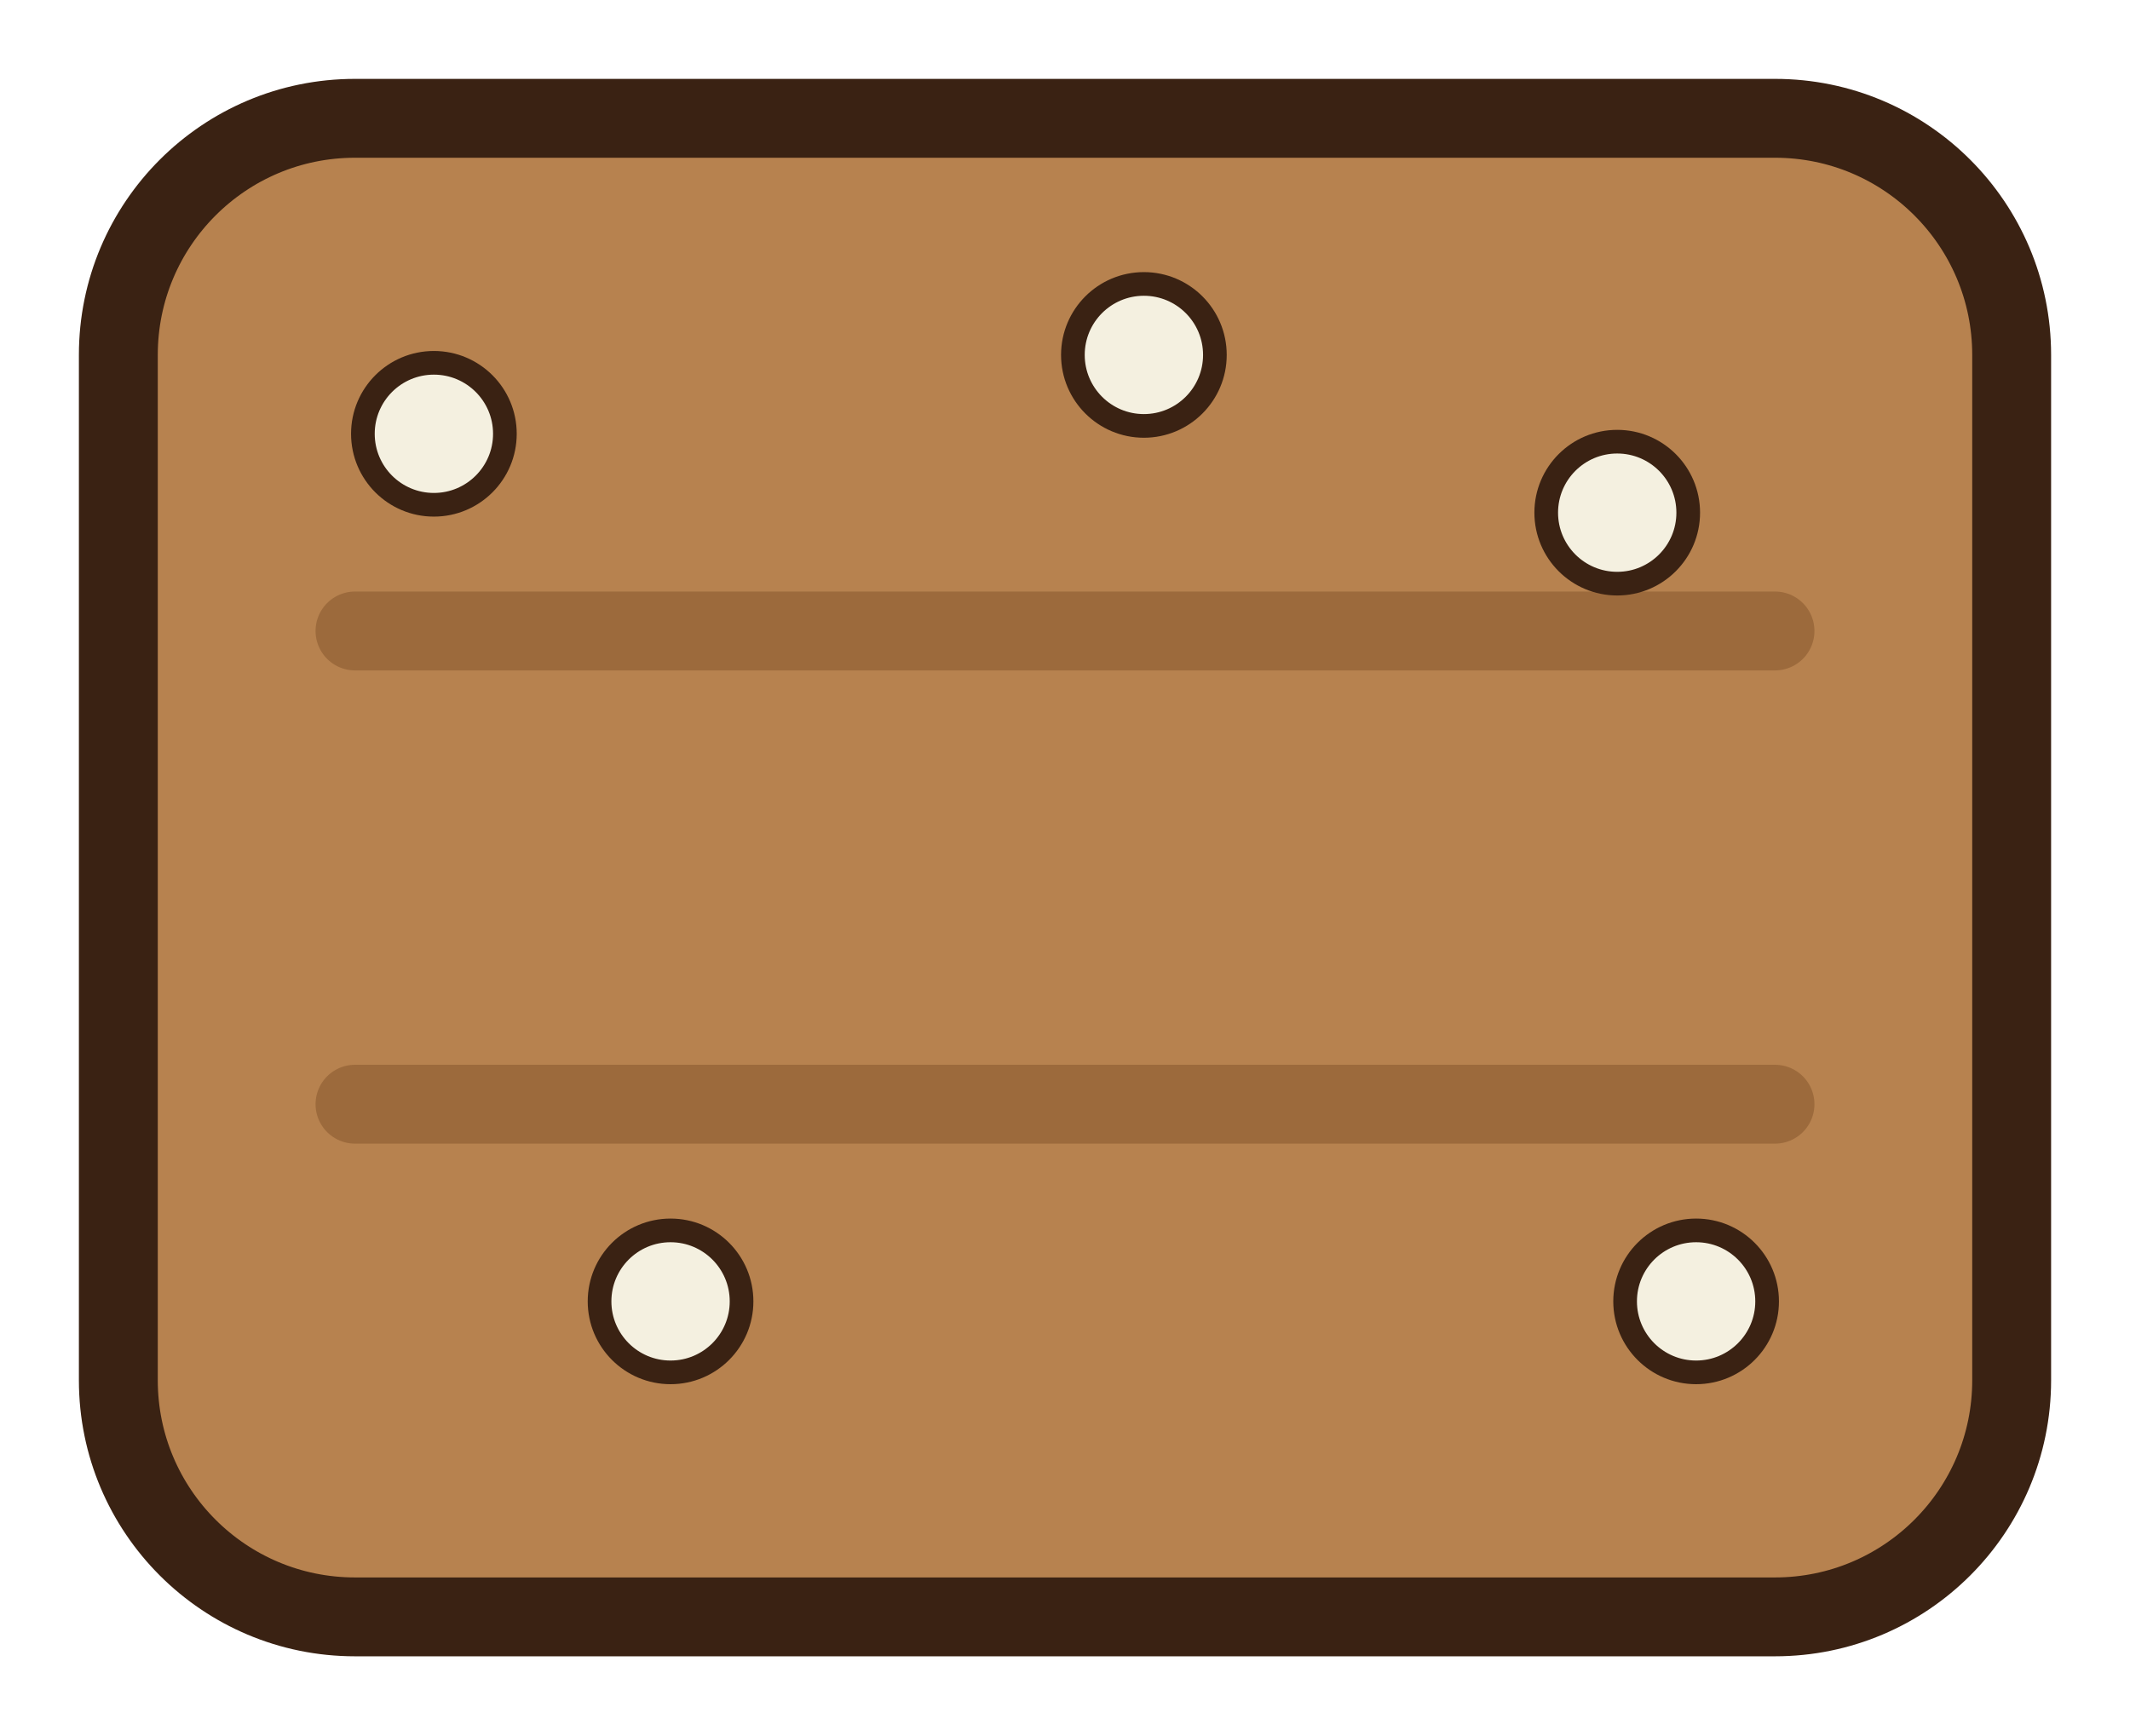
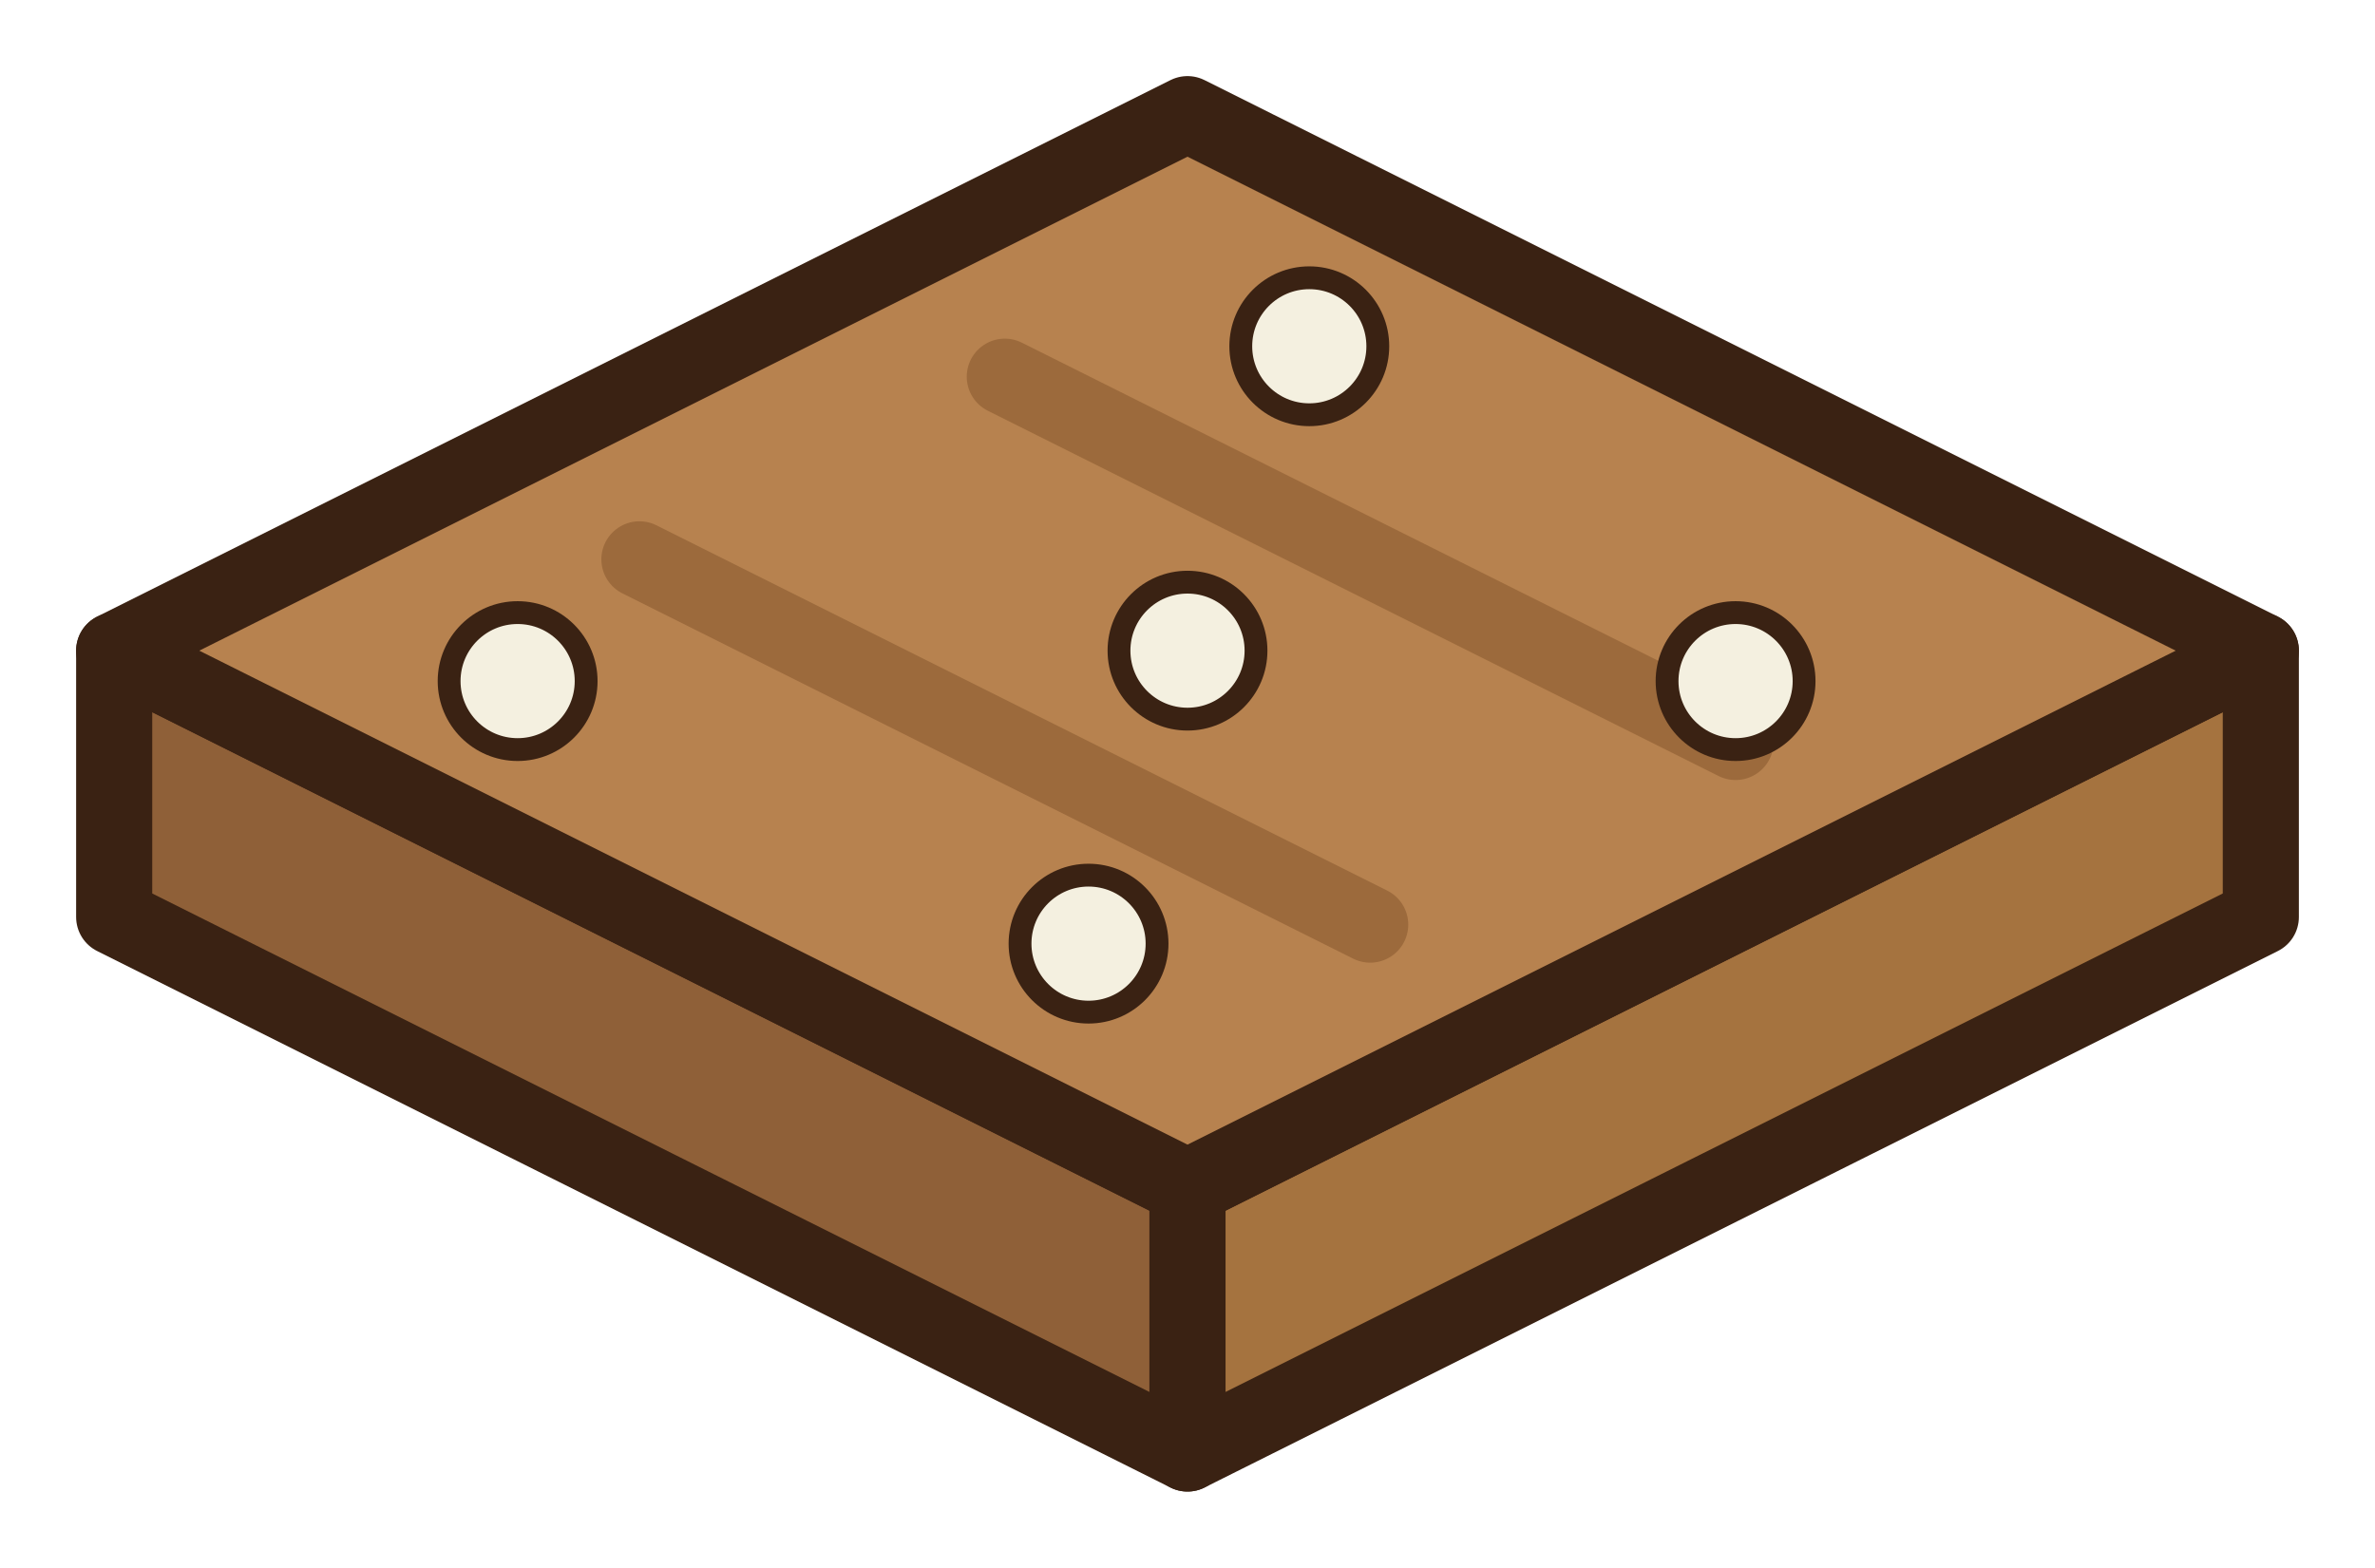
- <svg xmlns="http://www.w3.org/2000/svg" viewBox="21 259 54 44" width="54" height="44">
-   <g>
-     <rect x="24" y="262" width="48" height="38" rx="6" fill="#b7824f" stroke="#3a2213" stroke-width="2" />
-     <path d="M30 275H66M30 287H66" stroke="#9c6a3c" stroke-width="2" stroke-linecap="round" />
-     <circle cx="32" cy="270" r="1.8" fill="#f4f0e0" stroke="#3a2213" stroke-width=".6" />
-     <circle cx="62" cy="272" r="1.8" fill="#f4f0e0" stroke="#3a2213" stroke-width=".6" />
-     <circle cx="38" cy="292" r="1.8" fill="#f4f0e0" stroke="#3a2213" stroke-width=".6" />
-     <circle cx="64" cy="292" r="1.8" fill="#f4f0e0" stroke="#3a2213" stroke-width=".6" />
-     <circle cx="50" cy="268" r="1.8" fill="#f4f0e0" stroke="#3a2213" stroke-width=".6" />
-   </g>
+ <svg xmlns="http://www.w3.org/2000/svg" viewBox="258.8 224.9 62.4 41.2" width="62.4" height="41.2">
+   <polygon points="261.8,242 290,256.1 290,263.1 261.8,249" fill="#8f6038" stroke="#3a2213" stroke-linejoin="round" stroke-linecap="round" stroke-width="2" />
+   <polygon points="290,256.1 318.2,242 318.2,249 290,263.1" fill="#a5733f" stroke="#3a2213" stroke-linejoin="round" stroke-linecap="round" stroke-width="2" />
+   <polygon points="290,227.9 318.2,242 290,256.1 261.8,242" fill="#b7824f" stroke="#3a2213" stroke-linejoin="round" stroke-linecap="round" stroke-width="2" />
+   <path d="M285.2,234.8L304.4,244.4M275.6,239.6L294.8,249.2" stroke="#9c6a3c" stroke-width="2" stroke-linecap="round" pointer-events="none" />
+   <circle cx="293.2" cy="234" r="1.8" fill="#f4f0e0" stroke="#3a2213" stroke-width=".6" pointer-events="none" />
+   <circle cx="304.4" cy="242.8" r="1.8" fill="#f4f0e0" stroke="#3a2213" stroke-width=".6" pointer-events="none" />
+   <circle cx="272.4" cy="242.8" r="1.8" fill="#f4f0e0" stroke="#3a2213" stroke-width=".6" pointer-events="none" />
+   <circle cx="287.4" cy="249.7" r="1.8" fill="#f4f0e0" stroke="#3a2213" stroke-width=".6" pointer-events="none" />
+   <circle cx="290" cy="242" r="1.8" fill="#f4f0e0" stroke="#3a2213" stroke-width=".6" pointer-events="none" />
</svg>
